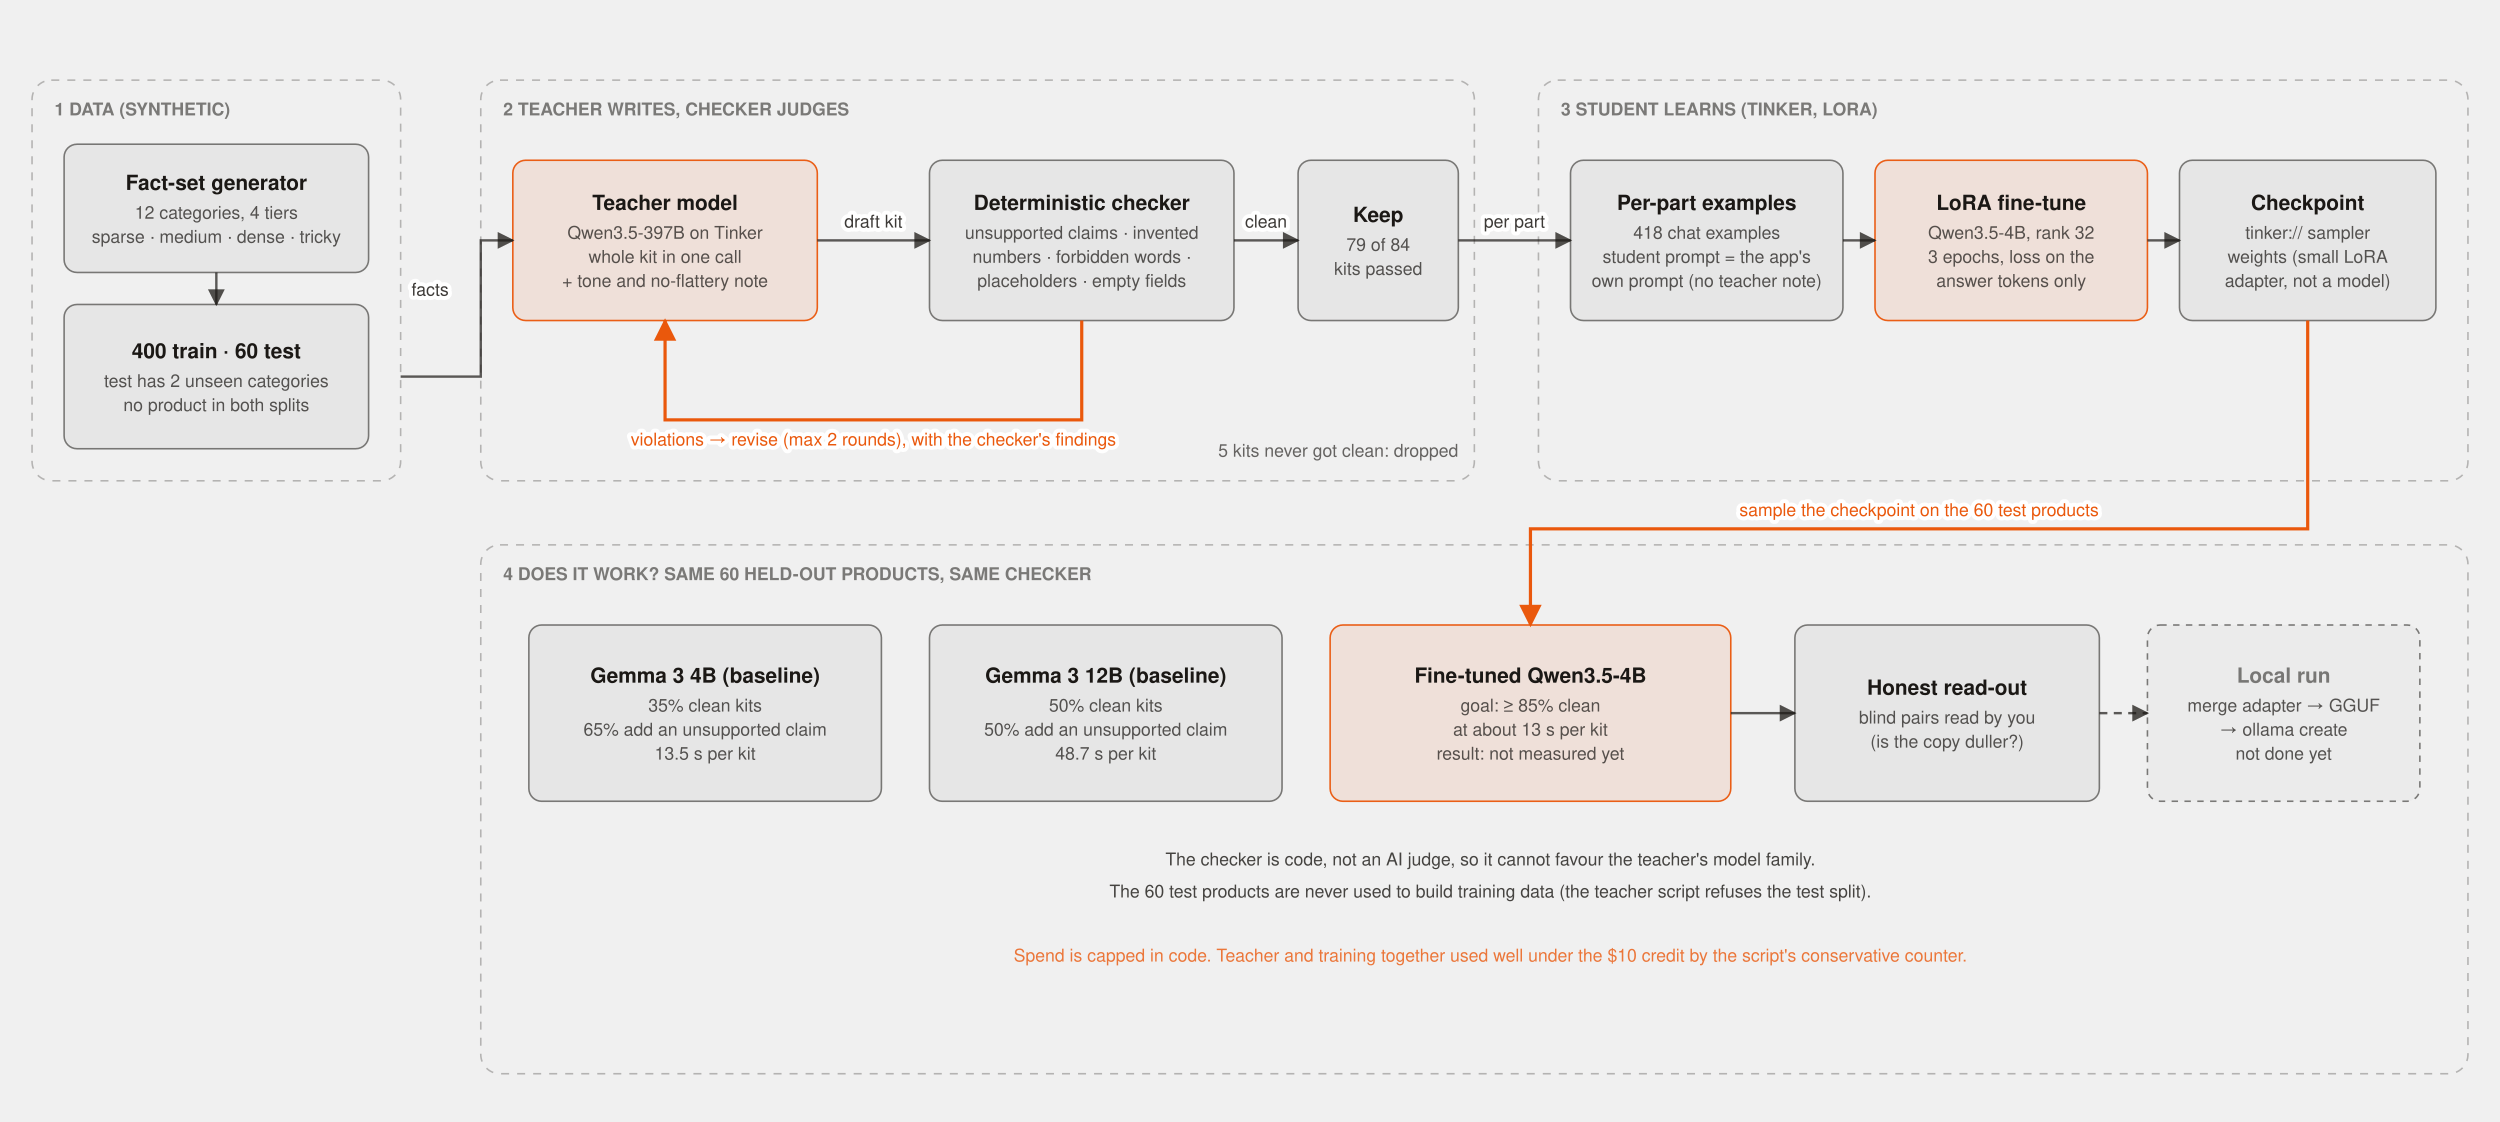
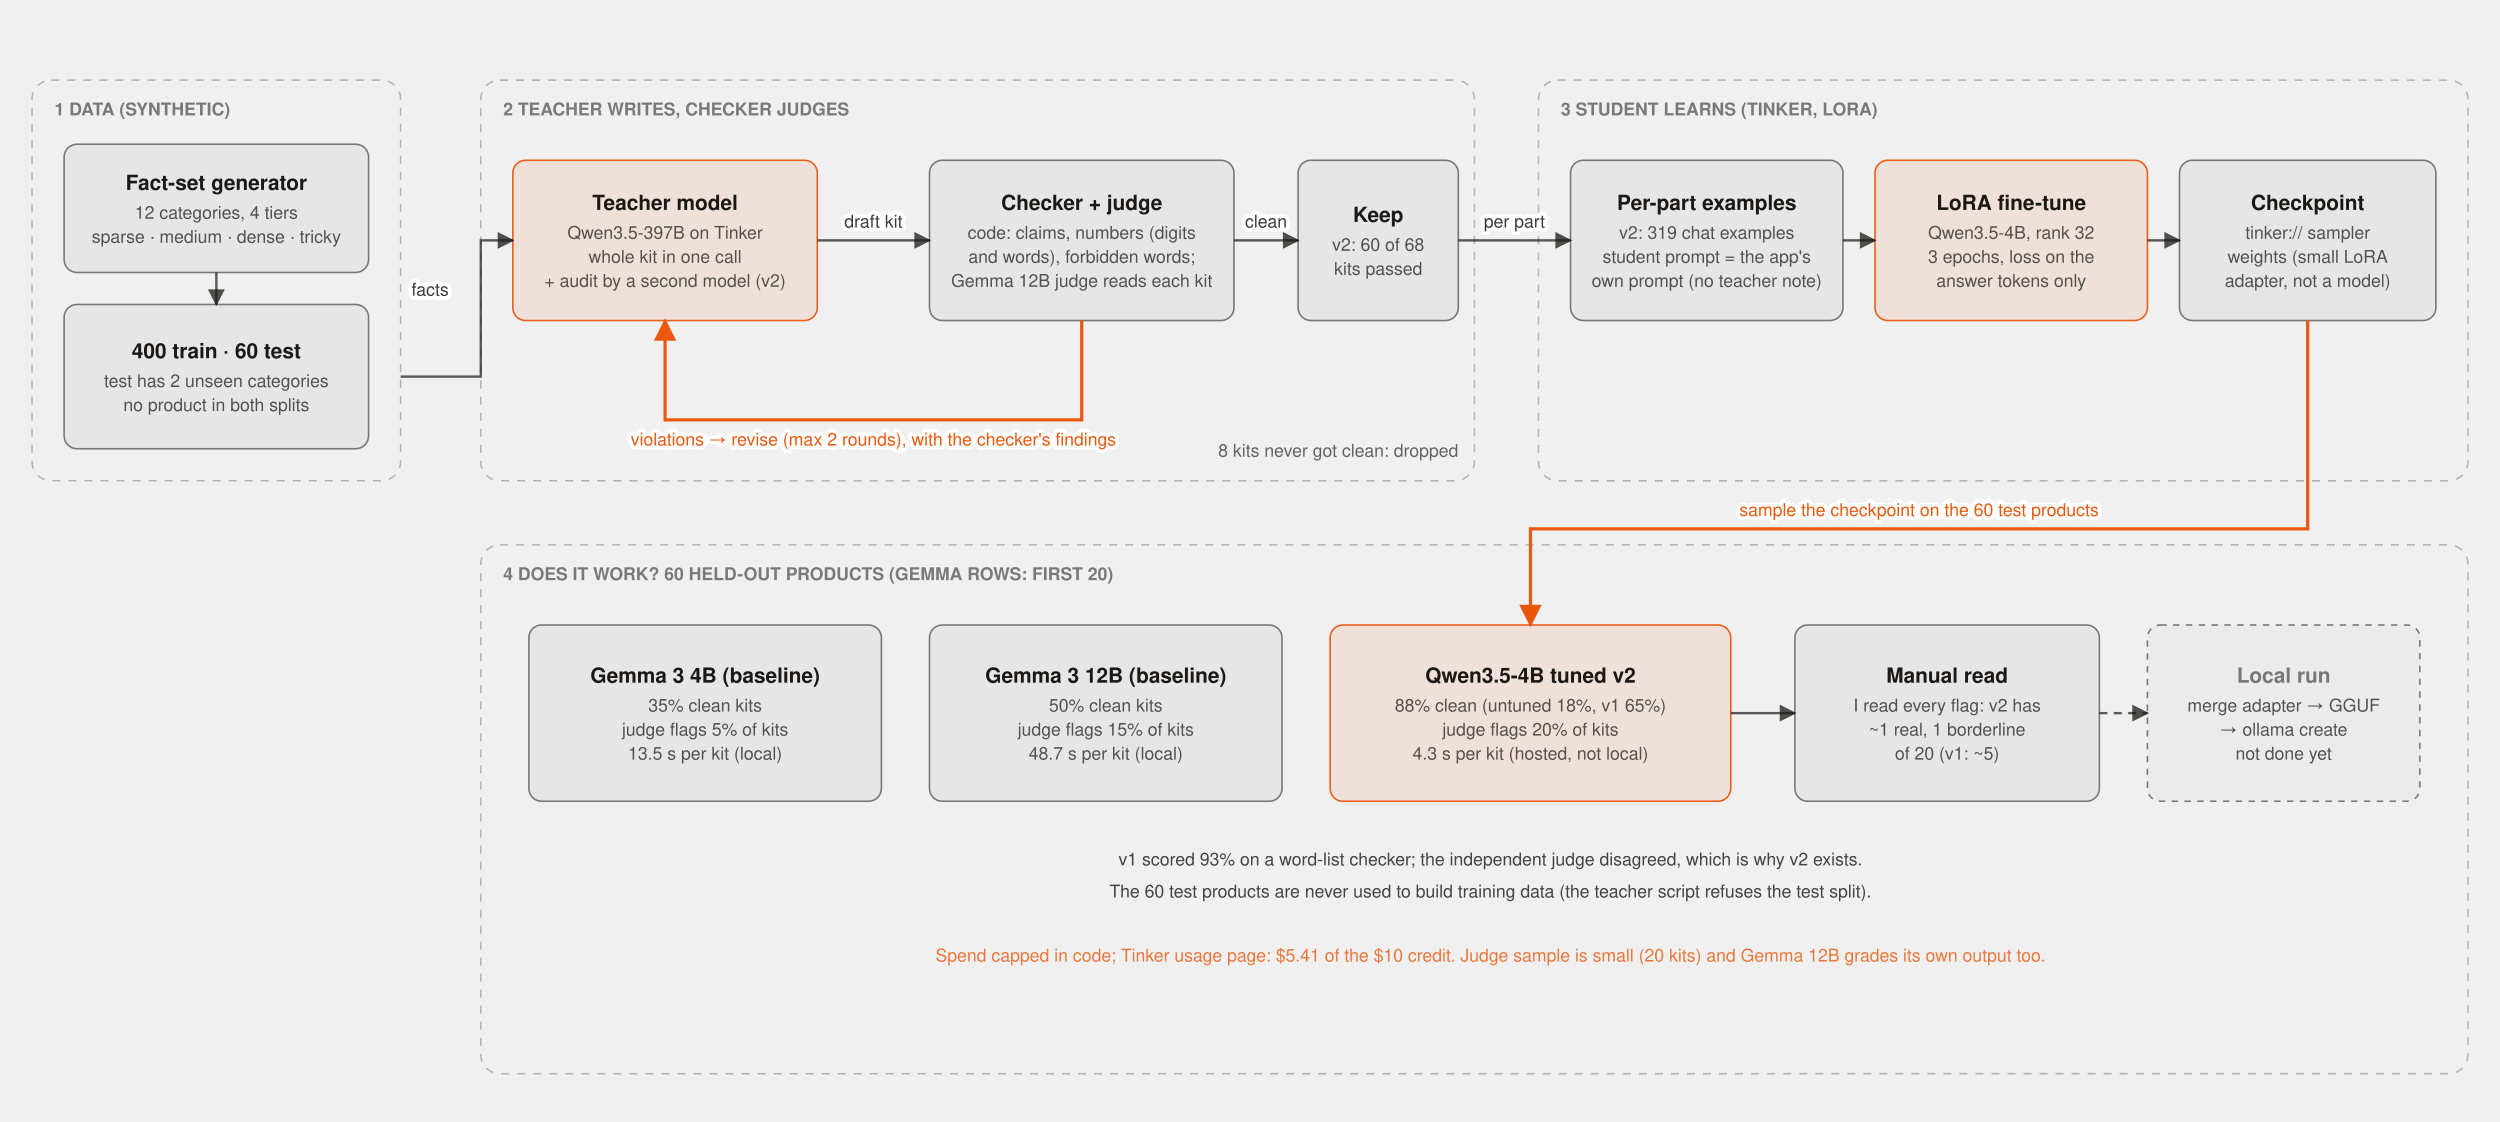
<svg xmlns="http://www.w3.org/2000/svg" style="color:#1b1815;background:#ffffff;max-width:100%;height:auto" viewBox="0 0 1560 700" role="img" aria-label="A strong teacher writes copy, a code checker rejects anything that breaks the rules, and only clean kits train a small student that is then tested against the Gemma baselines on held-out products" font-family="ui-sans-serif, -apple-system, 'Segoe UI', Helvetica, Arial, sans-serif">
  <defs>
    <marker id="arr" viewBox="0 0 10 10" refX="9" refY="5" markerWidth="7" markerHeight="7" orient="auto-start-reverse">
      <path d="M0,0 L10,5 L0,10 z" fill="currentColor" fill-opacity="0.75" />
    </marker>
    <marker id="arr-s" viewBox="0 0 10 10" refX="1" refY="5" markerWidth="7" markerHeight="7" orient="auto-start-reverse">
      <path d="M10,0 L0,5 L10,10 z" fill="currentColor" fill-opacity="0.75" />
    </marker>
    <marker id="arr-a" viewBox="0 0 10 10" refX="9" refY="5" markerWidth="7" markerHeight="7" orient="auto-start-reverse">
      <path d="M0,0 L10,5 L0,10 z" fill="#ea580c" />
    </marker>
    <marker id="arr-a-s" viewBox="0 0 10 10" refX="1" refY="5" markerWidth="7" markerHeight="7" orient="auto-start-reverse">
      <path d="M10,0 L0,5 L10,10 z" fill="#ea580c" />
    </marker>
  </defs>
  <rect x="20" y="50" width="230" height="250" rx="12" fill="none" stroke="currentColor" stroke-opacity="0.28" stroke-dasharray="5 5" />
  <text x="34" y="72" font-size="11" font-weight="700" text-anchor="start" fill="currentColor" fill-opacity="0.55">1  DATA (SYNTHETIC)</text>
  <rect x="40" y="90" width="190" height="80" rx="8" fill="currentColor" fill-opacity="0.05" stroke="currentColor" stroke-opacity="0.55" />
  <text x="135.0" y="118.5" font-size="13" font-weight="600" text-anchor="middle" fill="currentColor" fill-opacity="1">Fact-set generator</text>
  <text x="135.0" y="136.5" font-size="11" font-weight="400" text-anchor="middle" fill="currentColor" fill-opacity="0.72">12 categories, 4 tiers</text>
  <text x="135.0" y="151.5" font-size="11" font-weight="400" text-anchor="middle" fill="currentColor" fill-opacity="0.72">sparse · medium · dense · tricky</text>
  <rect x="40" y="190" width="190" height="90" rx="8" fill="currentColor" fill-opacity="0.05" stroke="currentColor" stroke-opacity="0.55" />
  <text x="135.0" y="223.5" font-size="13" font-weight="600" text-anchor="middle" fill="currentColor" fill-opacity="1">400 train · 60 test</text>
  <text x="135.0" y="241.5" font-size="11" font-weight="400" text-anchor="middle" fill="currentColor" fill-opacity="0.72">test has 2 unseen categories</text>
  <text x="135.0" y="256.5" font-size="11" font-weight="400" text-anchor="middle" fill="currentColor" fill-opacity="0.72">no product in both splits</text>
  <polyline points="135,170 135,190" fill="none" stroke="currentColor" stroke-opacity="0.7" stroke-width="1.5" marker-end="url(#arr)" />
  <rect x="300" y="50" width="620" height="250" rx="12" fill="none" stroke="currentColor" stroke-opacity="0.28" stroke-dasharray="5 5" />
  <text x="314" y="72" font-size="11" font-weight="700" text-anchor="start" fill="currentColor" fill-opacity="0.55">2  TEACHER WRITES, CHECKER JUDGES</text>
  <rect x="320" y="100" width="190" height="100" rx="8" fill="#ea580c" fill-opacity="0.1" stroke="#ea580c" stroke-opacity="0.95" />
  <text x="415.0" y="131.0" font-size="13" font-weight="600" text-anchor="middle" fill="currentColor" fill-opacity="1">Teacher model</text>
  <text x="415.0" y="149.0" font-size="11" font-weight="400" text-anchor="middle" fill="currentColor" fill-opacity="0.72">Qwen3.5-397B on Tinker</text>
  <text x="415.0" y="164.0" font-size="11" font-weight="400" text-anchor="middle" fill="currentColor" fill-opacity="0.72">whole kit in one call</text>
-   <text x="415.0" y="179.0" font-size="11" font-weight="400" text-anchor="middle" fill="currentColor" fill-opacity="0.72">+ tone and no-flattery note</text>
+   <text x="415.0" y="179.0" font-size="11" font-weight="400" text-anchor="middle" fill="currentColor" fill-opacity="0.72">+ audit by a second model (v2)</text>
  <rect x="580" y="100" width="190" height="100" rx="8" fill="currentColor" fill-opacity="0.05" stroke="currentColor" stroke-opacity="0.55" />
-   <text x="675.0" y="131.0" font-size="13" font-weight="600" text-anchor="middle" fill="currentColor" fill-opacity="1">Deterministic checker</text>
-   <text x="675.0" y="149.0" font-size="11" font-weight="400" text-anchor="middle" fill="currentColor" fill-opacity="0.72">unsupported claims · invented</text>
-   <text x="675.0" y="164.0" font-size="11" font-weight="400" text-anchor="middle" fill="currentColor" fill-opacity="0.72">numbers · forbidden words ·</text>
-   <text x="675.0" y="179.0" font-size="11" font-weight="400" text-anchor="middle" fill="currentColor" fill-opacity="0.72">placeholders · empty fields</text>
+   <text x="675.0" y="131.0" font-size="13" font-weight="600" text-anchor="middle" fill="currentColor" fill-opacity="1">Checker + judge</text>
+   <text x="675.0" y="149.0" font-size="11" font-weight="400" text-anchor="middle" fill="currentColor" fill-opacity="0.72">code: claims, numbers (digits</text>
+   <text x="675.0" y="164.0" font-size="11" font-weight="400" text-anchor="middle" fill="currentColor" fill-opacity="0.72">and words), forbidden words;</text>
+   <text x="675.0" y="179.0" font-size="11" font-weight="400" text-anchor="middle" fill="currentColor" fill-opacity="0.72">Gemma 12B judge reads each kit</text>
  <rect x="810" y="100" width="100" height="100" rx="8" fill="currentColor" fill-opacity="0.05" stroke="currentColor" stroke-opacity="0.55" />
  <text x="860.0" y="138.5" font-size="13" font-weight="600" text-anchor="middle" fill="currentColor" fill-opacity="1">Keep</text>
-   <text x="860.0" y="156.5" font-size="11" font-weight="400" text-anchor="middle" fill="currentColor" fill-opacity="0.72">79 of 84</text>
+   <text x="860.0" y="156.5" font-size="11" font-weight="400" text-anchor="middle" fill="currentColor" fill-opacity="0.72">v2: 60 of 68</text>
  <text x="860.0" y="171.5" font-size="11" font-weight="400" text-anchor="middle" fill="currentColor" fill-opacity="0.72">kits passed</text>
  <polyline points="250,235 300,235 300,150 320,150" fill="none" stroke="currentColor" stroke-opacity="0.7" stroke-width="1.5" marker-end="url(#arr)" />
  <text x="280.0" y="184.5" font-size="11" font-weight="400" text-anchor="end" fill="currentColor" fill-opacity="0.85" stroke="#ffffff" stroke-width="5" stroke-linejoin="round" paint-order="stroke">facts</text>
  <polyline points="510,150 580,150" fill="none" stroke="currentColor" stroke-opacity="0.7" stroke-width="1.5" marker-end="url(#arr)" />
  <text x="545.0" y="142.0" font-size="11" font-weight="400" text-anchor="middle" fill="currentColor" fill-opacity="0.85" stroke="#ffffff" stroke-width="5" stroke-linejoin="round" paint-order="stroke">draft kit</text>
  <polyline points="770,150 810,150" fill="none" stroke="currentColor" stroke-opacity="0.7" stroke-width="1.5" marker-end="url(#arr)" />
  <text x="790.0" y="142.0" font-size="11" font-weight="400" text-anchor="middle" fill="currentColor" fill-opacity="0.85" stroke="#ffffff" stroke-width="5" stroke-linejoin="round" paint-order="stroke">clean</text>
  <polyline points="675,200 675,262 415,262 415,200" fill="none" stroke="#ea580c" stroke-opacity="1" stroke-width="2" marker-end="url(#arr-a)" />
  <text x="545.0" y="278.0" font-size="11" font-weight="400" text-anchor="middle" fill="#ea580c" fill-opacity="1" stroke="#ffffff" stroke-width="5" stroke-linejoin="round" paint-order="stroke">violations → revise (max 2 rounds), with the checker's findings</text>
-   <text x="910" y="285" font-size="11" font-weight="400" text-anchor="end" fill="currentColor" fill-opacity="0.65">5 kits never got clean: dropped</text>
+   <text x="910" y="285" font-size="11" font-weight="400" text-anchor="end" fill="currentColor" fill-opacity="0.65">8 kits never got clean: dropped</text>
  <rect x="960" y="50" width="580" height="250" rx="12" fill="none" stroke="currentColor" stroke-opacity="0.28" stroke-dasharray="5 5" />
  <text x="974" y="72" font-size="11" font-weight="700" text-anchor="start" fill="currentColor" fill-opacity="0.55">3  STUDENT LEARNS (TINKER, LORA)</text>
  <rect x="980" y="100" width="170" height="100" rx="8" fill="currentColor" fill-opacity="0.05" stroke="currentColor" stroke-opacity="0.55" />
  <text x="1065.0" y="131.0" font-size="13" font-weight="600" text-anchor="middle" fill="currentColor" fill-opacity="1">Per-part examples</text>
-   <text x="1065.0" y="149.0" font-size="11" font-weight="400" text-anchor="middle" fill="currentColor" fill-opacity="0.72">418 chat examples</text>
+   <text x="1065.0" y="149.0" font-size="11" font-weight="400" text-anchor="middle" fill="currentColor" fill-opacity="0.72">v2: 319 chat examples</text>
  <text x="1065.0" y="164.0" font-size="11" font-weight="400" text-anchor="middle" fill="currentColor" fill-opacity="0.72">student prompt = the app's</text>
  <text x="1065.0" y="179.0" font-size="11" font-weight="400" text-anchor="middle" fill="currentColor" fill-opacity="0.72">own prompt (no teacher note)</text>
  <rect x="1170" y="100" width="170" height="100" rx="8" fill="#ea580c" fill-opacity="0.1" stroke="#ea580c" stroke-opacity="0.95" />
  <text x="1255.0" y="131.0" font-size="13" font-weight="600" text-anchor="middle" fill="currentColor" fill-opacity="1">LoRA fine-tune</text>
  <text x="1255.0" y="149.0" font-size="11" font-weight="400" text-anchor="middle" fill="currentColor" fill-opacity="0.72">Qwen3.5-4B, rank 32</text>
  <text x="1255.0" y="164.0" font-size="11" font-weight="400" text-anchor="middle" fill="currentColor" fill-opacity="0.72">3 epochs, loss on the</text>
  <text x="1255.0" y="179.0" font-size="11" font-weight="400" text-anchor="middle" fill="currentColor" fill-opacity="0.72">answer tokens only</text>
  <rect x="1360" y="100" width="160" height="100" rx="8" fill="currentColor" fill-opacity="0.05" stroke="currentColor" stroke-opacity="0.55" />
  <text x="1440.0" y="131.0" font-size="13" font-weight="600" text-anchor="middle" fill="currentColor" fill-opacity="1">Checkpoint</text>
  <text x="1440.0" y="149.0" font-size="11" font-weight="400" text-anchor="middle" fill="currentColor" fill-opacity="0.72">tinker:// sampler</text>
  <text x="1440.0" y="164.0" font-size="11" font-weight="400" text-anchor="middle" fill="currentColor" fill-opacity="0.72">weights (small LoRA</text>
  <text x="1440.0" y="179.0" font-size="11" font-weight="400" text-anchor="middle" fill="currentColor" fill-opacity="0.72">adapter, not a model)</text>
  <polyline points="910,150 980,150" fill="none" stroke="currentColor" stroke-opacity="0.7" stroke-width="1.5" marker-end="url(#arr)" />
  <text x="945.0" y="142.0" font-size="11" font-weight="400" text-anchor="middle" fill="currentColor" fill-opacity="0.85" stroke="#ffffff" stroke-width="5" stroke-linejoin="round" paint-order="stroke">per part</text>
  <polyline points="1150,150 1170,150" fill="none" stroke="currentColor" stroke-opacity="0.7" stroke-width="1.5" marker-end="url(#arr)" />
  <polyline points="1340,150 1360,150" fill="none" stroke="currentColor" stroke-opacity="0.7" stroke-width="1.5" marker-end="url(#arr)" />
  <rect x="300" y="340" width="1240" height="330" rx="12" fill="none" stroke="currentColor" stroke-opacity="0.28" stroke-dasharray="5 5" />
-   <text x="314" y="362" font-size="11" font-weight="700" text-anchor="start" fill="currentColor" fill-opacity="0.55">4  DOES IT WORK? SAME 60 HELD-OUT PRODUCTS, SAME CHECKER</text>
+   <text x="314" y="362" font-size="11" font-weight="700" text-anchor="start" fill="currentColor" fill-opacity="0.55">4  DOES IT WORK? 60 HELD-OUT PRODUCTS (GEMMA ROWS: FIRST 20)</text>
  <rect x="330" y="390" width="220" height="110" rx="8" fill="currentColor" fill-opacity="0.05" stroke="currentColor" stroke-opacity="0.55" />
  <text x="440.0" y="426.0" font-size="13" font-weight="600" text-anchor="middle" fill="currentColor" fill-opacity="1">Gemma 3 4B (baseline)</text>
  <text x="440.0" y="444.0" font-size="11" font-weight="400" text-anchor="middle" fill="currentColor" fill-opacity="0.72">35% clean kits</text>
-   <text x="440.0" y="459.0" font-size="11" font-weight="400" text-anchor="middle" fill="currentColor" fill-opacity="0.72">65% add an unsupported claim</text>
-   <text x="440.0" y="474.0" font-size="11" font-weight="400" text-anchor="middle" fill="currentColor" fill-opacity="0.72">13.5 s per kit</text>
+   <text x="440.0" y="459.0" font-size="11" font-weight="400" text-anchor="middle" fill="currentColor" fill-opacity="0.72">judge flags 5% of kits</text>
+   <text x="440.0" y="474.0" font-size="11" font-weight="400" text-anchor="middle" fill="currentColor" fill-opacity="0.72">13.5 s per kit (local)</text>
  <rect x="580" y="390" width="220" height="110" rx="8" fill="currentColor" fill-opacity="0.05" stroke="currentColor" stroke-opacity="0.55" />
  <text x="690.0" y="426.0" font-size="13" font-weight="600" text-anchor="middle" fill="currentColor" fill-opacity="1">Gemma 3 12B (baseline)</text>
  <text x="690.0" y="444.0" font-size="11" font-weight="400" text-anchor="middle" fill="currentColor" fill-opacity="0.72">50% clean kits</text>
-   <text x="690.0" y="459.0" font-size="11" font-weight="400" text-anchor="middle" fill="currentColor" fill-opacity="0.72">50% add an unsupported claim</text>
-   <text x="690.0" y="474.0" font-size="11" font-weight="400" text-anchor="middle" fill="currentColor" fill-opacity="0.72">48.7 s per kit</text>
+   <text x="690.0" y="459.0" font-size="11" font-weight="400" text-anchor="middle" fill="currentColor" fill-opacity="0.72">judge flags 15% of kits</text>
+   <text x="690.0" y="474.0" font-size="11" font-weight="400" text-anchor="middle" fill="currentColor" fill-opacity="0.72">48.7 s per kit (local)</text>
  <rect x="830" y="390" width="250" height="110" rx="8" fill="#ea580c" fill-opacity="0.1" stroke="#ea580c" stroke-opacity="0.95" />
-   <text x="955.0" y="426.0" font-size="13" font-weight="600" text-anchor="middle" fill="currentColor" fill-opacity="1">Fine-tuned Qwen3.5-4B</text>
-   <text x="955.0" y="444.0" font-size="11" font-weight="400" text-anchor="middle" fill="currentColor" fill-opacity="0.72">goal: ≥ 85% clean</text>
-   <text x="955.0" y="459.0" font-size="11" font-weight="400" text-anchor="middle" fill="currentColor" fill-opacity="0.72">at about 13 s per kit</text>
-   <text x="955.0" y="474.0" font-size="11" font-weight="400" text-anchor="middle" fill="currentColor" fill-opacity="0.72">result: not measured yet</text>
+   <text x="955.0" y="426.0" font-size="13" font-weight="600" text-anchor="middle" fill="currentColor" fill-opacity="1">Qwen3.5-4B tuned v2</text>
+   <text x="955.0" y="444.0" font-size="11" font-weight="400" text-anchor="middle" fill="currentColor" fill-opacity="0.72">88% clean (untuned 18%, v1 65%)</text>
+   <text x="955.0" y="459.0" font-size="11" font-weight="400" text-anchor="middle" fill="currentColor" fill-opacity="0.72">judge flags 20% of kits</text>
+   <text x="955.0" y="474.0" font-size="11" font-weight="400" text-anchor="middle" fill="currentColor" fill-opacity="0.72">4.3 s per kit (hosted, not local)</text>
  <polyline points="1440,200 1440,330 955,330 955,390" fill="none" stroke="#ea580c" stroke-opacity="1" stroke-width="2" marker-end="url(#arr-a)" />
  <text x="1197.5" y="322.0" font-size="11" font-weight="400" text-anchor="middle" fill="#ea580c" fill-opacity="1" stroke="#ffffff" stroke-width="5" stroke-linejoin="round" paint-order="stroke">sample the checkpoint on the 60 test products</text>
  <rect x="1120" y="390" width="190" height="110" rx="8" fill="currentColor" fill-opacity="0.05" stroke="currentColor" stroke-opacity="0.55" />
-   <text x="1215.0" y="433.5" font-size="13" font-weight="600" text-anchor="middle" fill="currentColor" fill-opacity="1">Honest read-out</text>
-   <text x="1215.0" y="451.5" font-size="11" font-weight="400" text-anchor="middle" fill="currentColor" fill-opacity="0.72">blind pairs read by you</text>
-   <text x="1215.0" y="466.5" font-size="11" font-weight="400" text-anchor="middle" fill="currentColor" fill-opacity="0.72">(is the copy duller?)</text>
+   <text x="1215.0" y="426.0" font-size="13" font-weight="600" text-anchor="middle" fill="currentColor" fill-opacity="1">Manual read</text>
+   <text x="1215.0" y="444.0" font-size="11" font-weight="400" text-anchor="middle" fill="currentColor" fill-opacity="0.72">I read every flag: v2 has</text>
+   <text x="1215.0" y="459.0" font-size="11" font-weight="400" text-anchor="middle" fill="currentColor" fill-opacity="0.72">~1 real, 1 borderline</text>
+   <text x="1215.0" y="474.0" font-size="11" font-weight="400" text-anchor="middle" fill="currentColor" fill-opacity="0.72">of 20 (v1: ~5)</text>
  <rect x="1340" y="390" width="170" height="110" rx="8" fill="currentColor" fill-opacity="0.02" stroke="currentColor" stroke-opacity="0.55" stroke-dasharray="4 4" />
  <text x="1425.0" y="426.0" font-size="13" font-weight="600" text-anchor="middle" fill="currentColor" fill-opacity="0.55">Local run</text>
  <text x="1425.0" y="444.0" font-size="11" font-weight="400" text-anchor="middle" fill="currentColor" fill-opacity="0.72">merge adapter → GGUF</text>
  <text x="1425.0" y="459.0" font-size="11" font-weight="400" text-anchor="middle" fill="currentColor" fill-opacity="0.72">→ ollama create</text>
  <text x="1425.0" y="474.0" font-size="11" font-weight="400" text-anchor="middle" fill="currentColor" fill-opacity="0.72">not done yet</text>
  <polyline points="1080,445 1120,445" fill="none" stroke="currentColor" stroke-opacity="0.7" stroke-width="1.5" marker-end="url(#arr)" />
  <polyline points="1310,445 1340,445" fill="none" stroke="currentColor" stroke-opacity="0.7" stroke-width="1.5" stroke-dasharray="5 4" marker-end="url(#arr)" />
-   <text x="930" y="540" font-size="11" font-weight="400" text-anchor="middle" fill="currentColor" fill-opacity="0.8">The checker is code, not an AI judge, so it cannot favour the teacher's model family.</text>
+   <text x="930" y="540" font-size="11" font-weight="400" text-anchor="middle" fill="currentColor" fill-opacity="0.8">v1 scored 93% on a word-list checker; the independent judge disagreed, which is why v2 exists.</text>
  <text x="930" y="560" font-size="11" font-weight="400" text-anchor="middle" fill="currentColor" fill-opacity="0.8">The 60 test products are never used to build training data (the teacher script refuses the test split).</text>
-   <text x="930" y="600" font-size="11" font-weight="400" text-anchor="middle" fill="#ea580c" fill-opacity="0.8">Spend is capped in code. Teacher and training together used well under the $10 credit by the script's conservative counter.</text>
+   <text x="930" y="600" font-size="11" font-weight="400" text-anchor="middle" fill="#ea580c" fill-opacity="0.8">Spend capped in code; Tinker usage page: $5.41 of the $10 credit. Judge sample is small (20 kits) and Gemma 12B grades its own output too.</text>
</svg>
